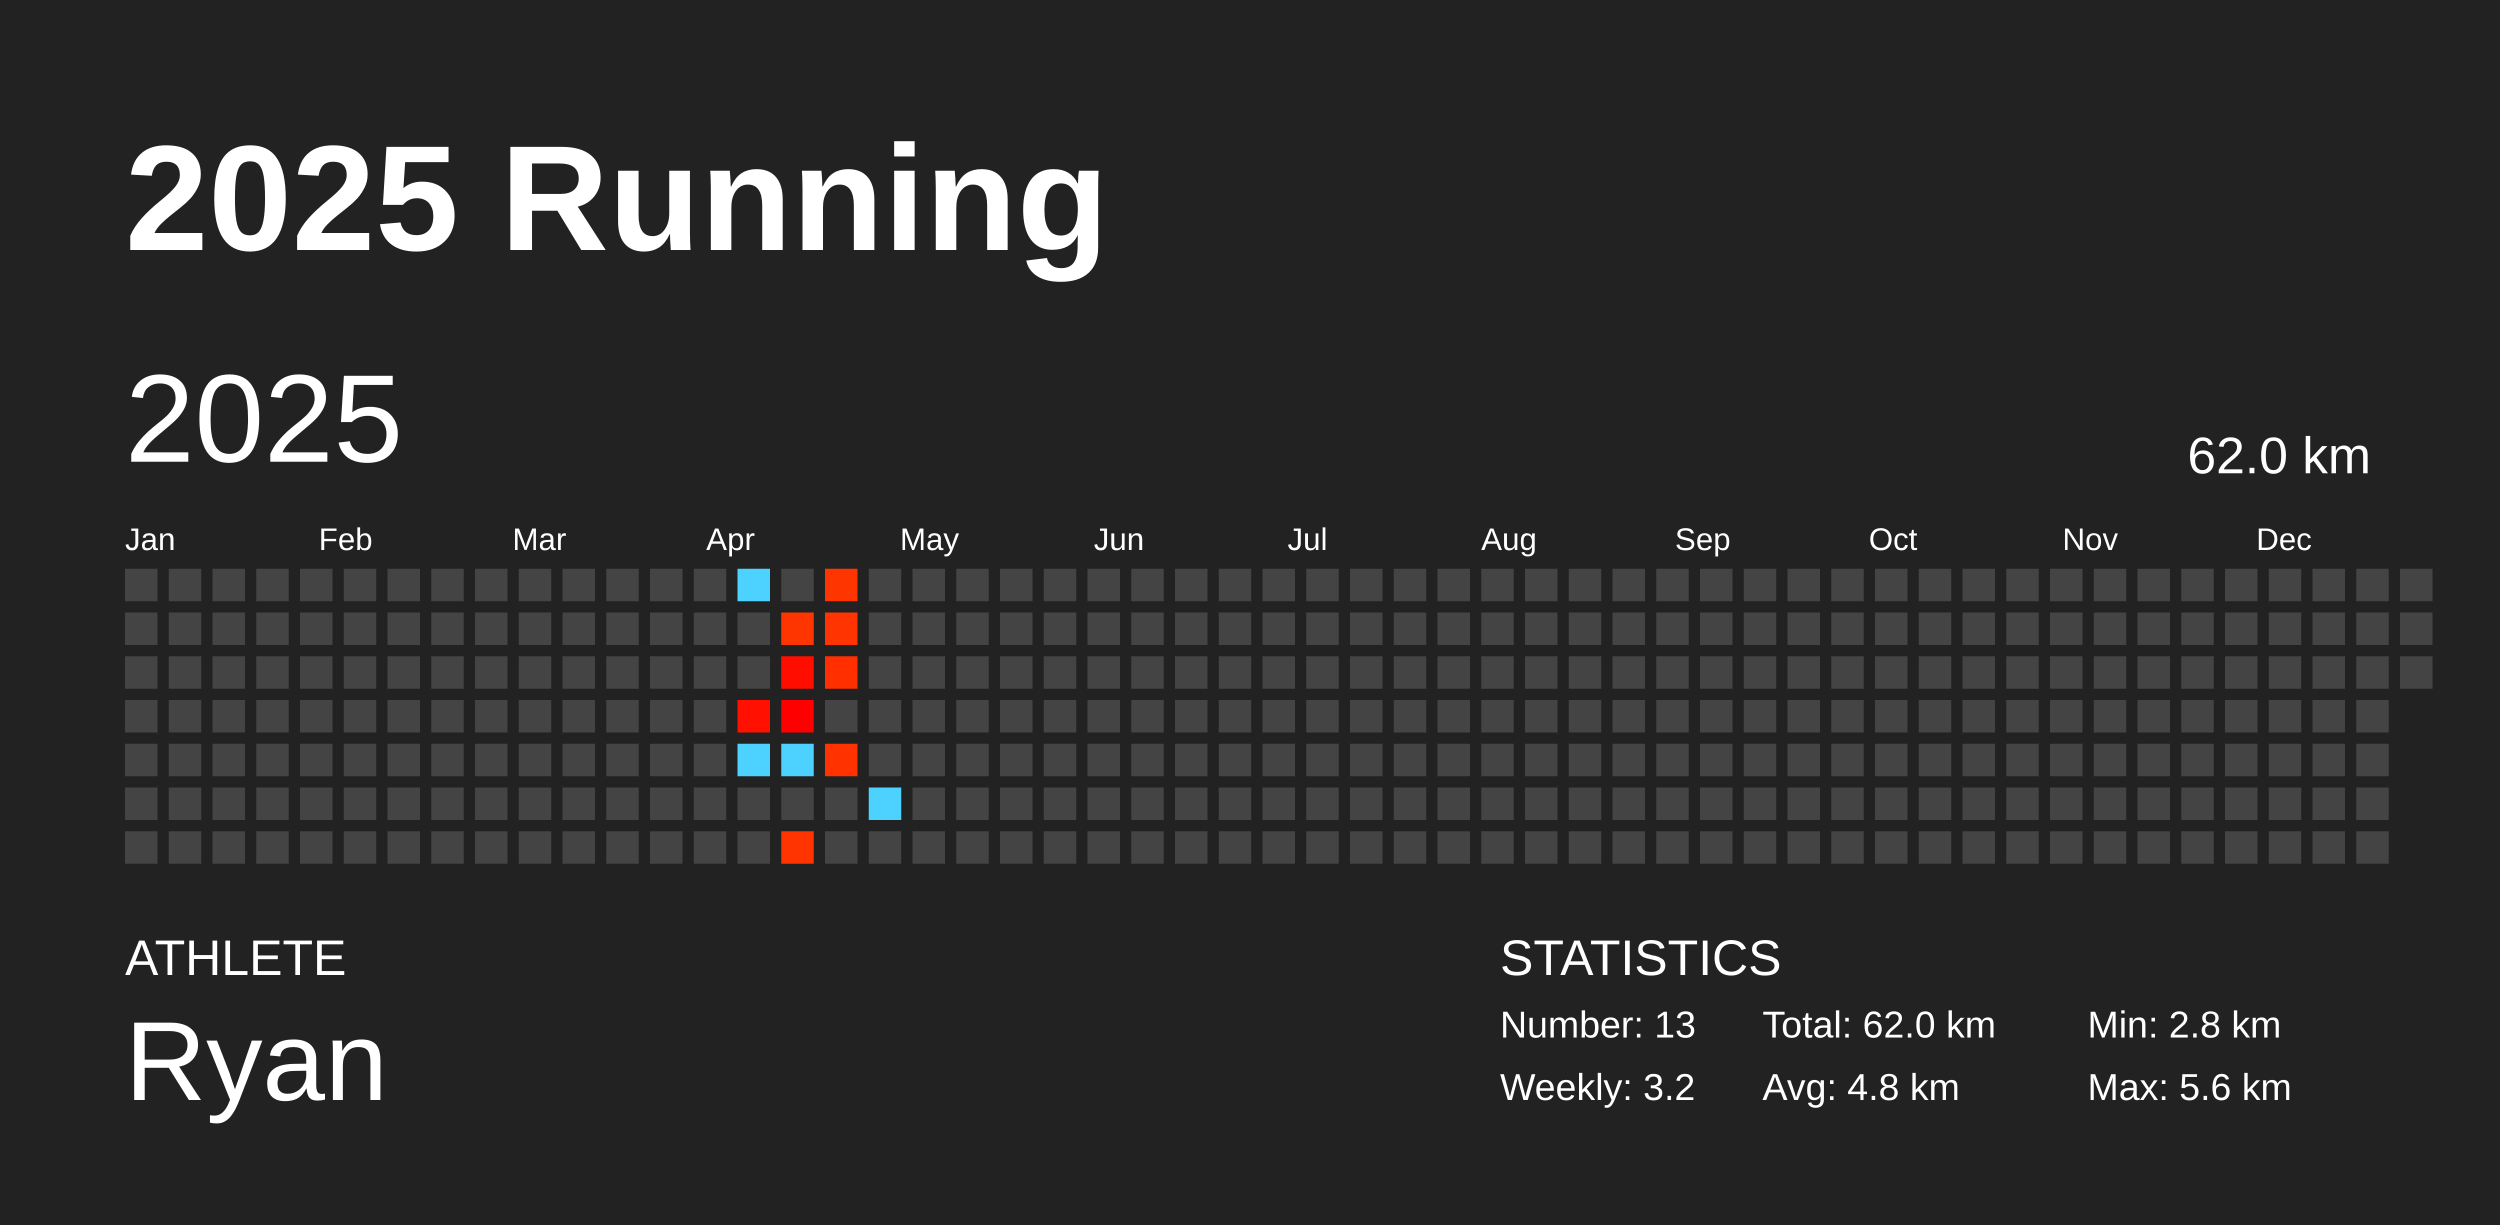
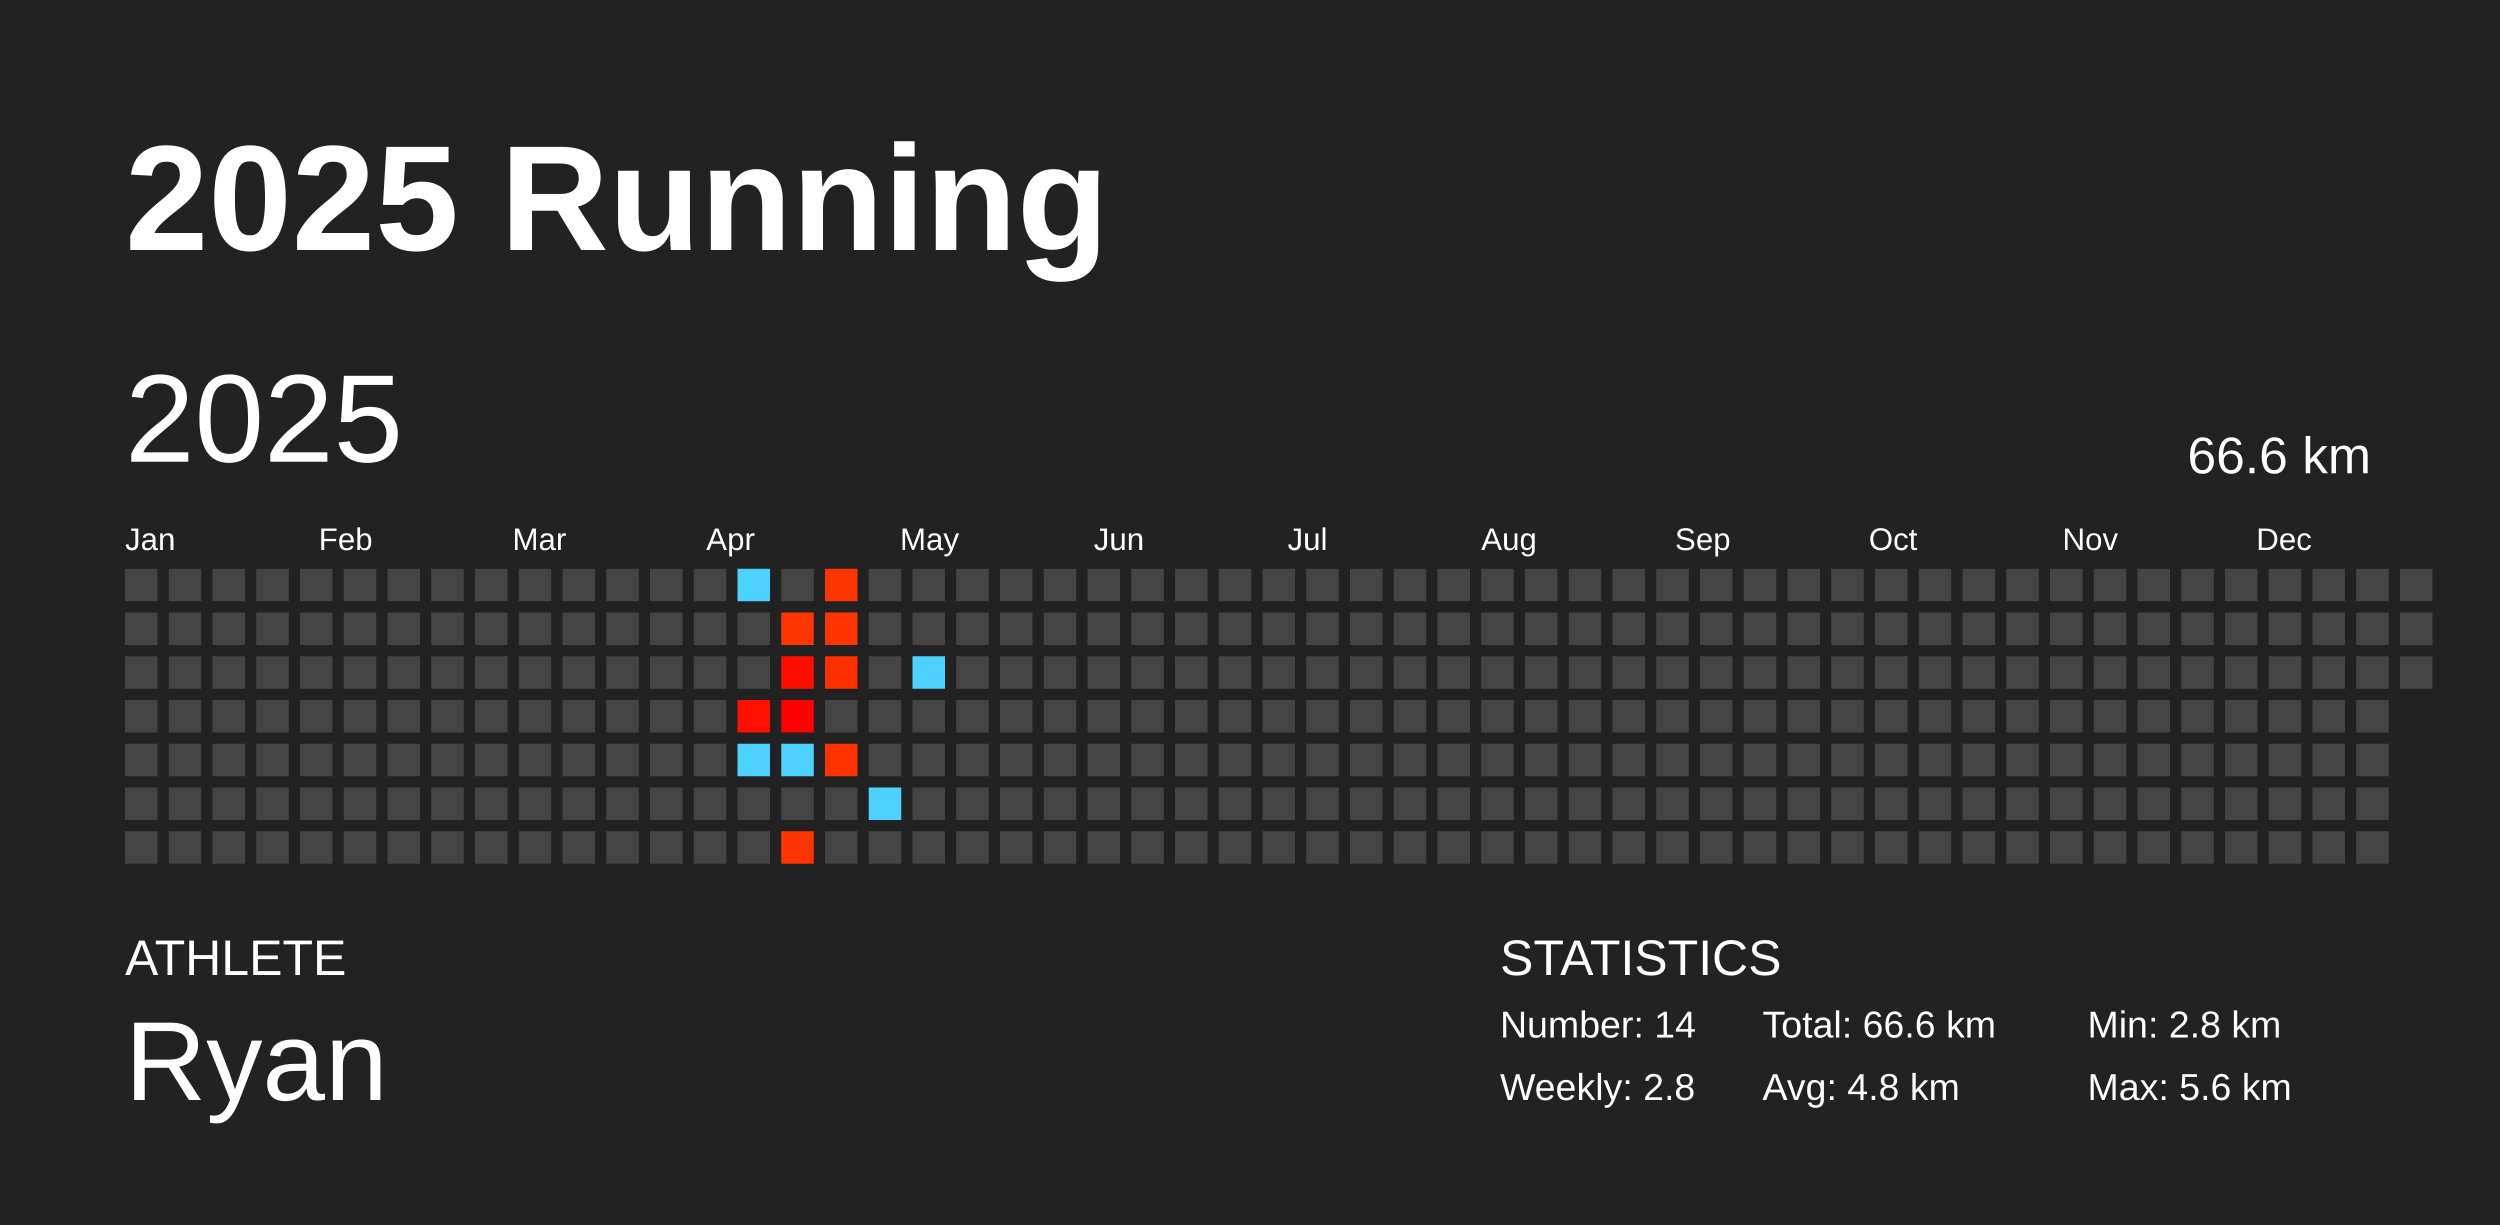
<svg xmlns="http://www.w3.org/2000/svg" baseProfile="full" height="98mm" version="1.1" viewBox="0,0,200,98" width="200mm">
  <defs />
  <rect fill="#222222" height="98" width="200" x="0" y="0" />
  <text fill="#FFFFFF" style="font-size:12px; font-family:Arial; font-weight:bold;" x="10" y="20">2025 Running</text>
  <text fill="#FFFFFF" style="font-size:4px; font-family:Arial" x="10" y="78">ATHLETE</text>
  <text fill="#FFFFFF" style="font-size:9px; font-family:Arial" x="10" y="88">Ryan</text>
  <text fill="#FFFFFF" style="font-size:4px; font-family:Arial" x="120" y="78">STATISTICS</text>
-   <text fill="#FFFFFF" style="font-size:3px; font-family:Arial" x="120" y="83">Number: 13</text>
-   <text fill="#FFFFFF" style="font-size:3px; font-family:Arial" x="120" y="88">Weekly: 3.2</text>
-   <text fill="#FFFFFF" style="font-size:3px; font-family:Arial" x="141" y="83">Total: 62.0 km</text>
+   <text fill="#FFFFFF" style="font-size:3px; font-family:Arial" x="120" y="83">Number: 14</text>
+   <text fill="#FFFFFF" style="font-size:3px; font-family:Arial" x="120" y="88">Weekly: 2.8</text>
+   <text fill="#FFFFFF" style="font-size:3px; font-family:Arial" x="141" y="83">Total: 66.6 km</text>
  <text fill="#FFFFFF" style="font-size:3px; font-family:Arial" x="141" y="88">Avg: 4.8 km</text>
  <text fill="#FFFFFF" style="font-size:3px; font-family:Arial" x="167" y="83">Min: 2.8 km</text>
  <text fill="#FFFFFF" style="font-size:3px; font-family:Arial" x="167" y="88">Max: 5.6 km</text>
  <text dominant-baseline="hanging" fill="#FFFFFF" style="font-size:10.0px; font-family:Arial;" x="10" y="30">2025</text>
-   <text dominant-baseline="hanging" fill="#FFFFFF" style="font-size:4.125px; font-family:Arial;" x="175" y="35">62.0 km</text>
+   <text dominant-baseline="hanging" fill="#FFFFFF" style="font-size:4.125px; font-family:Arial;" x="175" y="35">66.6 km</text>
  <text fill="#FFFFFF" style="font-size:2.5px; font-family:Arial" x="10.0" y="44">Jan</text>
  <text fill="#FFFFFF" style="font-size:2.5px; font-family:Arial" x="25.5" y="44">Feb</text>
  <text fill="#FFFFFF" style="font-size:2.5px; font-family:Arial" x="41.0" y="44">Mar</text>
  <text fill="#FFFFFF" style="font-size:2.5px; font-family:Arial" x="56.5" y="44">Apr</text>
  <text fill="#FFFFFF" style="font-size:2.5px; font-family:Arial" x="72.0" y="44">May</text>
  <text fill="#FFFFFF" style="font-size:2.5px; font-family:Arial" x="87.5" y="44">Jun</text>
  <text fill="#FFFFFF" style="font-size:2.5px; font-family:Arial" x="103.0" y="44">Jul</text>
  <text fill="#FFFFFF" style="font-size:2.5px; font-family:Arial" x="118.5" y="44">Aug</text>
  <text fill="#FFFFFF" style="font-size:2.5px; font-family:Arial" x="134.0" y="44">Sep</text>
  <text fill="#FFFFFF" style="font-size:2.5px; font-family:Arial" x="149.5" y="44">Oct</text>
  <text fill="#FFFFFF" style="font-size:2.5px; font-family:Arial" x="165.0" y="44">Nov</text>
  <text fill="#FFFFFF" style="font-size:2.5px; font-family:Arial" x="180.5" y="44">Dec</text>
  <rect fill="#444444" height="2.6" width="2.6" x="10.0" y="45.5" />
  <rect fill="#444444" height="2.6" width="2.6" x="10.0" y="49.0" />
  <rect fill="#444444" height="2.6" width="2.6" x="10.0" y="52.5" />
  <rect fill="#444444" height="2.6" width="2.6" x="10.0" y="56.0" />
  <rect fill="#444444" height="2.6" width="2.6" x="10.0" y="59.5" />
  <rect fill="#444444" height="2.6" width="2.6" x="10.0" y="63.0" />
  <rect fill="#444444" height="2.6" width="2.6" x="10.0" y="66.5" />
  <rect fill="#444444" height="2.6" width="2.6" x="13.5" y="45.5" />
  <rect fill="#444444" height="2.6" width="2.6" x="13.5" y="49.0" />
  <rect fill="#444444" height="2.6" width="2.6" x="13.5" y="52.5" />
  <rect fill="#444444" height="2.6" width="2.6" x="13.5" y="56.0" />
  <rect fill="#444444" height="2.6" width="2.6" x="13.5" y="59.5" />
  <rect fill="#444444" height="2.6" width="2.6" x="13.5" y="63.0" />
  <rect fill="#444444" height="2.6" width="2.6" x="13.5" y="66.5" />
  <rect fill="#444444" height="2.6" width="2.6" x="17.0" y="45.5" />
  <rect fill="#444444" height="2.6" width="2.6" x="17.0" y="49.0" />
  <rect fill="#444444" height="2.6" width="2.6" x="17.0" y="52.5" />
  <rect fill="#444444" height="2.6" width="2.6" x="17.0" y="56.0" />
  <rect fill="#444444" height="2.6" width="2.6" x="17.0" y="59.5" />
  <rect fill="#444444" height="2.6" width="2.6" x="17.0" y="63.0" />
  <rect fill="#444444" height="2.6" width="2.6" x="17.0" y="66.5" />
  <rect fill="#444444" height="2.6" width="2.6" x="20.5" y="45.5" />
  <rect fill="#444444" height="2.6" width="2.6" x="20.5" y="49.0" />
  <rect fill="#444444" height="2.6" width="2.6" x="20.5" y="52.5" />
  <rect fill="#444444" height="2.6" width="2.6" x="20.5" y="56.0" />
  <rect fill="#444444" height="2.6" width="2.6" x="20.5" y="59.5" />
  <rect fill="#444444" height="2.6" width="2.6" x="20.5" y="63.0" />
  <rect fill="#444444" height="2.6" width="2.6" x="20.5" y="66.5" />
  <rect fill="#444444" height="2.6" width="2.6" x="24.0" y="45.5" />
  <rect fill="#444444" height="2.6" width="2.6" x="24.0" y="49.0" />
  <rect fill="#444444" height="2.6" width="2.6" x="24.0" y="52.5" />
  <rect fill="#444444" height="2.6" width="2.6" x="24.0" y="56.0" />
  <rect fill="#444444" height="2.6" width="2.6" x="24.0" y="59.5" />
  <rect fill="#444444" height="2.6" width="2.6" x="24.0" y="63.0" />
  <rect fill="#444444" height="2.6" width="2.6" x="24.0" y="66.5" />
  <rect fill="#444444" height="2.6" width="2.6" x="27.5" y="45.5" />
  <rect fill="#444444" height="2.6" width="2.6" x="27.5" y="49.0" />
  <rect fill="#444444" height="2.6" width="2.6" x="27.5" y="52.5" />
  <rect fill="#444444" height="2.6" width="2.6" x="27.5" y="56.0" />
  <rect fill="#444444" height="2.6" width="2.6" x="27.5" y="59.5" />
  <rect fill="#444444" height="2.6" width="2.6" x="27.5" y="63.0" />
  <rect fill="#444444" height="2.6" width="2.6" x="27.5" y="66.5" />
  <rect fill="#444444" height="2.6" width="2.6" x="31.0" y="45.5" />
  <rect fill="#444444" height="2.6" width="2.6" x="31.0" y="49.0" />
  <rect fill="#444444" height="2.6" width="2.6" x="31.0" y="52.5" />
  <rect fill="#444444" height="2.6" width="2.6" x="31.0" y="56.0" />
  <rect fill="#444444" height="2.6" width="2.6" x="31.0" y="59.5" />
  <rect fill="#444444" height="2.6" width="2.6" x="31.0" y="63.0" />
  <rect fill="#444444" height="2.6" width="2.6" x="31.0" y="66.5" />
  <rect fill="#444444" height="2.6" width="2.6" x="34.5" y="45.5" />
  <rect fill="#444444" height="2.6" width="2.6" x="34.5" y="49.0" />
  <rect fill="#444444" height="2.6" width="2.6" x="34.5" y="52.5" />
  <rect fill="#444444" height="2.6" width="2.6" x="34.5" y="56.0" />
  <rect fill="#444444" height="2.6" width="2.6" x="34.5" y="59.5" />
  <rect fill="#444444" height="2.6" width="2.6" x="34.5" y="63.0" />
  <rect fill="#444444" height="2.6" width="2.6" x="34.5" y="66.5" />
  <rect fill="#444444" height="2.6" width="2.6" x="38.0" y="45.5" />
  <rect fill="#444444" height="2.6" width="2.6" x="38.0" y="49.0" />
  <rect fill="#444444" height="2.6" width="2.6" x="38.0" y="52.5" />
  <rect fill="#444444" height="2.6" width="2.6" x="38.0" y="56.0" />
  <rect fill="#444444" height="2.6" width="2.6" x="38.0" y="59.5" />
  <rect fill="#444444" height="2.6" width="2.6" x="38.0" y="63.0" />
  <rect fill="#444444" height="2.6" width="2.6" x="38.0" y="66.5" />
  <rect fill="#444444" height="2.6" width="2.6" x="41.5" y="45.5" />
  <rect fill="#444444" height="2.6" width="2.6" x="41.5" y="49.0" />
  <rect fill="#444444" height="2.6" width="2.6" x="41.5" y="52.5" />
  <rect fill="#444444" height="2.6" width="2.6" x="41.5" y="56.0" />
  <rect fill="#444444" height="2.6" width="2.6" x="41.5" y="59.5" />
  <rect fill="#444444" height="2.6" width="2.6" x="41.5" y="63.0" />
  <rect fill="#444444" height="2.6" width="2.6" x="41.5" y="66.5" />
  <rect fill="#444444" height="2.6" width="2.6" x="45.0" y="45.5" />
  <rect fill="#444444" height="2.6" width="2.6" x="45.0" y="49.0" />
  <rect fill="#444444" height="2.6" width="2.6" x="45.0" y="52.5" />
  <rect fill="#444444" height="2.6" width="2.6" x="45.0" y="56.0" />
  <rect fill="#444444" height="2.6" width="2.6" x="45.0" y="59.5" />
  <rect fill="#444444" height="2.6" width="2.6" x="45.0" y="63.0" />
  <rect fill="#444444" height="2.6" width="2.6" x="45.0" y="66.5" />
  <rect fill="#444444" height="2.6" width="2.6" x="48.5" y="45.5" />
  <rect fill="#444444" height="2.6" width="2.6" x="48.5" y="49.0" />
  <rect fill="#444444" height="2.6" width="2.6" x="48.5" y="52.5" />
  <rect fill="#444444" height="2.6" width="2.6" x="48.5" y="56.0" />
  <rect fill="#444444" height="2.6" width="2.6" x="48.5" y="59.5" />
  <rect fill="#444444" height="2.6" width="2.6" x="48.5" y="63.0" />
  <rect fill="#444444" height="2.6" width="2.6" x="48.5" y="66.5" />
  <rect fill="#444444" height="2.6" width="2.6" x="52.0" y="45.5" />
  <rect fill="#444444" height="2.6" width="2.6" x="52.0" y="49.0" />
  <rect fill="#444444" height="2.6" width="2.6" x="52.0" y="52.5" />
  <rect fill="#444444" height="2.6" width="2.6" x="52.0" y="56.0" />
  <rect fill="#444444" height="2.6" width="2.6" x="52.0" y="59.5" />
  <rect fill="#444444" height="2.6" width="2.6" x="52.0" y="63.0" />
  <rect fill="#444444" height="2.6" width="2.6" x="52.0" y="66.5" />
  <rect fill="#444444" height="2.6" width="2.6" x="55.5" y="45.5" />
  <rect fill="#444444" height="2.6" width="2.6" x="55.5" y="49.0" />
  <rect fill="#444444" height="2.6" width="2.6" x="55.5" y="52.5" />
  <rect fill="#444444" height="2.6" width="2.6" x="55.5" y="56.0" />
  <rect fill="#444444" height="2.6" width="2.6" x="55.5" y="59.5" />
  <rect fill="#444444" height="2.6" width="2.6" x="55.5" y="63.0" />
  <rect fill="#444444" height="2.6" width="2.6" x="55.5" y="66.5" />
  <rect fill="#4dd2ff" height="2.6" width="2.6" x="59.0" y="45.5" />
  <rect fill="#444444" height="2.6" width="2.6" x="59.0" y="49.0" />
  <rect fill="#444444" height="2.6" width="2.6" x="59.0" y="52.5" />
  <rect fill="#ff1000" height="2.6" width="2.6" x="59.0" y="56.0" />
  <rect fill="#4dd2ff" height="2.6" width="2.6" x="59.0" y="59.5" />
  <rect fill="#444444" height="2.6" width="2.6" x="59.0" y="63.0" />
  <rect fill="#444444" height="2.6" width="2.6" x="59.0" y="66.5" />
  <rect fill="#444444" height="2.6" width="2.6" x="62.5" y="45.5" />
  <rect fill="#ff3500" height="2.6" width="2.6" x="62.5" y="49.0" />
  <rect fill="#ff0e00" height="2.6" width="2.6" x="62.5" y="52.5" />
  <rect fill="#ff0000" height="2.6" width="2.6" x="62.5" y="56.0" />
  <rect fill="#4dd2ff" height="2.6" width="2.6" x="62.5" y="59.5" />
  <rect fill="#444444" height="2.6" width="2.6" x="62.5" y="63.0" />
  <rect fill="#ff3400" height="2.6" width="2.6" x="62.5" y="66.5" />
  <rect fill="#ff3500" height="2.6" width="2.6" x="66.0" y="45.5" />
  <rect fill="#ff3400" height="2.6" width="2.6" x="66.0" y="49.0" />
  <rect fill="#ff2f00" height="2.6" width="2.6" x="66.0" y="52.5" />
  <rect fill="#444444" height="2.6" width="2.6" x="66.0" y="56.0" />
  <rect fill="#ff3200" height="2.6" width="2.6" x="66.0" y="59.5" />
  <rect fill="#444444" height="2.6" width="2.6" x="66.0" y="63.0" />
  <rect fill="#444444" height="2.6" width="2.6" x="66.0" y="66.5" />
  <rect fill="#444444" height="2.6" width="2.6" x="69.5" y="45.5" />
  <rect fill="#444444" height="2.6" width="2.6" x="69.5" y="49.0" />
  <rect fill="#444444" height="2.6" width="2.6" x="69.5" y="52.5" />
  <rect fill="#444444" height="2.6" width="2.6" x="69.5" y="56.0" />
  <rect fill="#444444" height="2.6" width="2.6" x="69.5" y="59.5" />
  <rect fill="#4dd2ff" height="2.6" width="2.6" x="69.5" y="63.0" />
  <rect fill="#444444" height="2.6" width="2.6" x="69.5" y="66.5" />
  <rect fill="#444444" height="2.6" width="2.6" x="73.0" y="45.5" />
  <rect fill="#444444" height="2.6" width="2.6" x="73.0" y="49.0" />
-   <rect fill="#444444" height="2.6" width="2.6" x="73.0" y="52.5" />
+   <rect fill="#4dd2ff" height="2.6" width="2.6" x="73.0" y="52.5" />
  <rect fill="#444444" height="2.6" width="2.6" x="73.0" y="56.0" />
  <rect fill="#444444" height="2.6" width="2.6" x="73.0" y="59.5" />
  <rect fill="#444444" height="2.6" width="2.6" x="73.0" y="63.0" />
  <rect fill="#444444" height="2.6" width="2.6" x="73.0" y="66.5" />
  <rect fill="#444444" height="2.6" width="2.6" x="76.5" y="45.5" />
  <rect fill="#444444" height="2.6" width="2.6" x="76.5" y="49.0" />
  <rect fill="#444444" height="2.6" width="2.6" x="76.5" y="52.5" />
  <rect fill="#444444" height="2.6" width="2.6" x="76.5" y="56.0" />
  <rect fill="#444444" height="2.6" width="2.6" x="76.5" y="59.5" />
  <rect fill="#444444" height="2.6" width="2.6" x="76.5" y="63.0" />
  <rect fill="#444444" height="2.6" width="2.6" x="76.5" y="66.5" />
  <rect fill="#444444" height="2.6" width="2.6" x="80.0" y="45.5" />
  <rect fill="#444444" height="2.6" width="2.6" x="80.0" y="49.0" />
  <rect fill="#444444" height="2.6" width="2.6" x="80.0" y="52.5" />
  <rect fill="#444444" height="2.6" width="2.6" x="80.0" y="56.0" />
  <rect fill="#444444" height="2.6" width="2.6" x="80.0" y="59.5" />
  <rect fill="#444444" height="2.6" width="2.6" x="80.0" y="63.0" />
  <rect fill="#444444" height="2.6" width="2.6" x="80.0" y="66.5" />
  <rect fill="#444444" height="2.6" width="2.6" x="83.5" y="45.5" />
  <rect fill="#444444" height="2.6" width="2.6" x="83.5" y="49.0" />
  <rect fill="#444444" height="2.6" width="2.6" x="83.5" y="52.5" />
  <rect fill="#444444" height="2.6" width="2.6" x="83.5" y="56.0" />
  <rect fill="#444444" height="2.6" width="2.6" x="83.5" y="59.5" />
  <rect fill="#444444" height="2.6" width="2.6" x="83.5" y="63.0" />
  <rect fill="#444444" height="2.6" width="2.6" x="83.5" y="66.5" />
  <rect fill="#444444" height="2.6" width="2.6" x="87.0" y="45.5" />
  <rect fill="#444444" height="2.6" width="2.6" x="87.0" y="49.0" />
  <rect fill="#444444" height="2.6" width="2.6" x="87.0" y="52.5" />
  <rect fill="#444444" height="2.6" width="2.6" x="87.0" y="56.0" />
  <rect fill="#444444" height="2.6" width="2.6" x="87.0" y="59.5" />
  <rect fill="#444444" height="2.6" width="2.6" x="87.0" y="63.0" />
  <rect fill="#444444" height="2.6" width="2.6" x="87.0" y="66.5" />
  <rect fill="#444444" height="2.6" width="2.6" x="90.5" y="45.5" />
  <rect fill="#444444" height="2.6" width="2.6" x="90.5" y="49.0" />
  <rect fill="#444444" height="2.6" width="2.6" x="90.5" y="52.5" />
  <rect fill="#444444" height="2.6" width="2.6" x="90.5" y="56.0" />
  <rect fill="#444444" height="2.6" width="2.6" x="90.5" y="59.5" />
  <rect fill="#444444" height="2.6" width="2.6" x="90.5" y="63.0" />
  <rect fill="#444444" height="2.6" width="2.6" x="90.5" y="66.5" />
  <rect fill="#444444" height="2.6" width="2.6" x="94.0" y="45.5" />
  <rect fill="#444444" height="2.6" width="2.6" x="94.0" y="49.0" />
  <rect fill="#444444" height="2.6" width="2.6" x="94.0" y="52.5" />
  <rect fill="#444444" height="2.6" width="2.6" x="94.0" y="56.0" />
  <rect fill="#444444" height="2.6" width="2.6" x="94.0" y="59.5" />
  <rect fill="#444444" height="2.6" width="2.6" x="94.0" y="63.0" />
  <rect fill="#444444" height="2.6" width="2.6" x="94.0" y="66.5" />
  <rect fill="#444444" height="2.6" width="2.6" x="97.5" y="45.5" />
  <rect fill="#444444" height="2.6" width="2.6" x="97.5" y="49.0" />
  <rect fill="#444444" height="2.6" width="2.6" x="97.5" y="52.5" />
  <rect fill="#444444" height="2.6" width="2.6" x="97.5" y="56.0" />
  <rect fill="#444444" height="2.6" width="2.6" x="97.5" y="59.5" />
  <rect fill="#444444" height="2.6" width="2.6" x="97.5" y="63.0" />
  <rect fill="#444444" height="2.6" width="2.6" x="97.5" y="66.5" />
  <rect fill="#444444" height="2.6" width="2.6" x="101.0" y="45.5" />
  <rect fill="#444444" height="2.6" width="2.6" x="101.0" y="49.0" />
  <rect fill="#444444" height="2.6" width="2.6" x="101.0" y="52.5" />
  <rect fill="#444444" height="2.6" width="2.6" x="101.0" y="56.0" />
  <rect fill="#444444" height="2.6" width="2.6" x="101.0" y="59.5" />
  <rect fill="#444444" height="2.6" width="2.6" x="101.0" y="63.0" />
  <rect fill="#444444" height="2.6" width="2.6" x="101.0" y="66.5" />
  <rect fill="#444444" height="2.6" width="2.6" x="104.5" y="45.5" />
  <rect fill="#444444" height="2.6" width="2.6" x="104.5" y="49.0" />
  <rect fill="#444444" height="2.6" width="2.6" x="104.5" y="52.5" />
  <rect fill="#444444" height="2.6" width="2.6" x="104.5" y="56.0" />
  <rect fill="#444444" height="2.6" width="2.6" x="104.5" y="59.5" />
  <rect fill="#444444" height="2.6" width="2.6" x="104.5" y="63.0" />
  <rect fill="#444444" height="2.6" width="2.6" x="104.5" y="66.5" />
  <rect fill="#444444" height="2.6" width="2.6" x="108.0" y="45.5" />
  <rect fill="#444444" height="2.6" width="2.6" x="108.0" y="49.0" />
  <rect fill="#444444" height="2.6" width="2.6" x="108.0" y="52.5" />
  <rect fill="#444444" height="2.6" width="2.6" x="108.0" y="56.0" />
  <rect fill="#444444" height="2.6" width="2.6" x="108.0" y="59.5" />
  <rect fill="#444444" height="2.6" width="2.6" x="108.0" y="63.0" />
  <rect fill="#444444" height="2.6" width="2.6" x="108.0" y="66.5" />
  <rect fill="#444444" height="2.6" width="2.6" x="111.5" y="45.5" />
  <rect fill="#444444" height="2.6" width="2.6" x="111.5" y="49.0" />
  <rect fill="#444444" height="2.6" width="2.6" x="111.5" y="52.5" />
  <rect fill="#444444" height="2.6" width="2.6" x="111.5" y="56.0" />
  <rect fill="#444444" height="2.6" width="2.6" x="111.5" y="59.5" />
  <rect fill="#444444" height="2.6" width="2.6" x="111.5" y="63.0" />
  <rect fill="#444444" height="2.6" width="2.6" x="111.5" y="66.5" />
  <rect fill="#444444" height="2.6" width="2.6" x="115.0" y="45.5" />
  <rect fill="#444444" height="2.6" width="2.6" x="115.0" y="49.0" />
  <rect fill="#444444" height="2.6" width="2.6" x="115.0" y="52.5" />
  <rect fill="#444444" height="2.6" width="2.6" x="115.0" y="56.0" />
  <rect fill="#444444" height="2.6" width="2.6" x="115.0" y="59.5" />
  <rect fill="#444444" height="2.6" width="2.6" x="115.0" y="63.0" />
  <rect fill="#444444" height="2.6" width="2.6" x="115.0" y="66.5" />
  <rect fill="#444444" height="2.6" width="2.6" x="118.5" y="45.5" />
  <rect fill="#444444" height="2.6" width="2.6" x="118.5" y="49.0" />
  <rect fill="#444444" height="2.6" width="2.6" x="118.5" y="52.5" />
  <rect fill="#444444" height="2.6" width="2.6" x="118.5" y="56.0" />
  <rect fill="#444444" height="2.6" width="2.6" x="118.5" y="59.5" />
  <rect fill="#444444" height="2.6" width="2.6" x="118.5" y="63.0" />
  <rect fill="#444444" height="2.6" width="2.6" x="118.5" y="66.5" />
  <rect fill="#444444" height="2.6" width="2.6" x="122.0" y="45.5" />
  <rect fill="#444444" height="2.6" width="2.6" x="122.0" y="49.0" />
  <rect fill="#444444" height="2.6" width="2.6" x="122.0" y="52.5" />
  <rect fill="#444444" height="2.6" width="2.6" x="122.0" y="56.0" />
  <rect fill="#444444" height="2.6" width="2.6" x="122.0" y="59.5" />
  <rect fill="#444444" height="2.6" width="2.6" x="122.0" y="63.0" />
  <rect fill="#444444" height="2.6" width="2.6" x="122.0" y="66.5" />
  <rect fill="#444444" height="2.6" width="2.6" x="125.5" y="45.5" />
  <rect fill="#444444" height="2.6" width="2.6" x="125.5" y="49.0" />
  <rect fill="#444444" height="2.6" width="2.6" x="125.5" y="52.5" />
  <rect fill="#444444" height="2.6" width="2.6" x="125.5" y="56.0" />
  <rect fill="#444444" height="2.6" width="2.6" x="125.5" y="59.5" />
  <rect fill="#444444" height="2.6" width="2.6" x="125.5" y="63.0" />
  <rect fill="#444444" height="2.6" width="2.6" x="125.5" y="66.5" />
  <rect fill="#444444" height="2.6" width="2.6" x="129.0" y="45.5" />
  <rect fill="#444444" height="2.6" width="2.6" x="129.0" y="49.0" />
  <rect fill="#444444" height="2.6" width="2.6" x="129.0" y="52.5" />
  <rect fill="#444444" height="2.6" width="2.6" x="129.0" y="56.0" />
  <rect fill="#444444" height="2.6" width="2.6" x="129.0" y="59.5" />
  <rect fill="#444444" height="2.6" width="2.6" x="129.0" y="63.0" />
  <rect fill="#444444" height="2.6" width="2.6" x="129.0" y="66.5" />
  <rect fill="#444444" height="2.6" width="2.6" x="132.5" y="45.5" />
  <rect fill="#444444" height="2.6" width="2.6" x="132.5" y="49.0" />
  <rect fill="#444444" height="2.6" width="2.6" x="132.5" y="52.5" />
  <rect fill="#444444" height="2.6" width="2.6" x="132.5" y="56.0" />
  <rect fill="#444444" height="2.6" width="2.6" x="132.5" y="59.5" />
  <rect fill="#444444" height="2.6" width="2.6" x="132.5" y="63.0" />
  <rect fill="#444444" height="2.6" width="2.6" x="132.5" y="66.5" />
  <rect fill="#444444" height="2.6" width="2.6" x="136.0" y="45.5" />
  <rect fill="#444444" height="2.6" width="2.6" x="136.0" y="49.0" />
  <rect fill="#444444" height="2.6" width="2.6" x="136.0" y="52.5" />
  <rect fill="#444444" height="2.6" width="2.6" x="136.0" y="56.0" />
  <rect fill="#444444" height="2.6" width="2.6" x="136.0" y="59.5" />
  <rect fill="#444444" height="2.6" width="2.6" x="136.0" y="63.0" />
  <rect fill="#444444" height="2.6" width="2.6" x="136.0" y="66.5" />
  <rect fill="#444444" height="2.6" width="2.6" x="139.5" y="45.5" />
  <rect fill="#444444" height="2.6" width="2.6" x="139.5" y="49.0" />
  <rect fill="#444444" height="2.6" width="2.6" x="139.5" y="52.5" />
  <rect fill="#444444" height="2.6" width="2.6" x="139.5" y="56.0" />
  <rect fill="#444444" height="2.6" width="2.6" x="139.5" y="59.5" />
  <rect fill="#444444" height="2.6" width="2.6" x="139.5" y="63.0" />
  <rect fill="#444444" height="2.6" width="2.6" x="139.5" y="66.5" />
  <rect fill="#444444" height="2.6" width="2.6" x="143.0" y="45.5" />
  <rect fill="#444444" height="2.6" width="2.6" x="143.0" y="49.0" />
  <rect fill="#444444" height="2.6" width="2.6" x="143.0" y="52.5" />
  <rect fill="#444444" height="2.6" width="2.6" x="143.0" y="56.0" />
  <rect fill="#444444" height="2.6" width="2.6" x="143.0" y="59.5" />
  <rect fill="#444444" height="2.6" width="2.6" x="143.0" y="63.0" />
  <rect fill="#444444" height="2.6" width="2.6" x="143.0" y="66.5" />
  <rect fill="#444444" height="2.6" width="2.6" x="146.5" y="45.5" />
  <rect fill="#444444" height="2.6" width="2.6" x="146.5" y="49.0" />
  <rect fill="#444444" height="2.6" width="2.6" x="146.5" y="52.5" />
  <rect fill="#444444" height="2.6" width="2.6" x="146.5" y="56.0" />
  <rect fill="#444444" height="2.6" width="2.6" x="146.5" y="59.5" />
  <rect fill="#444444" height="2.6" width="2.6" x="146.5" y="63.0" />
  <rect fill="#444444" height="2.6" width="2.6" x="146.5" y="66.5" />
  <rect fill="#444444" height="2.6" width="2.6" x="150.0" y="45.5" />
  <rect fill="#444444" height="2.6" width="2.6" x="150.0" y="49.0" />
  <rect fill="#444444" height="2.6" width="2.6" x="150.0" y="52.5" />
  <rect fill="#444444" height="2.6" width="2.6" x="150.0" y="56.0" />
  <rect fill="#444444" height="2.6" width="2.6" x="150.0" y="59.5" />
  <rect fill="#444444" height="2.6" width="2.6" x="150.0" y="63.0" />
  <rect fill="#444444" height="2.6" width="2.6" x="150.0" y="66.5" />
  <rect fill="#444444" height="2.6" width="2.6" x="153.5" y="45.5" />
  <rect fill="#444444" height="2.6" width="2.6" x="153.5" y="49.0" />
  <rect fill="#444444" height="2.6" width="2.6" x="153.5" y="52.5" />
  <rect fill="#444444" height="2.6" width="2.6" x="153.5" y="56.0" />
  <rect fill="#444444" height="2.6" width="2.6" x="153.5" y="59.5" />
  <rect fill="#444444" height="2.6" width="2.6" x="153.5" y="63.0" />
  <rect fill="#444444" height="2.6" width="2.6" x="153.5" y="66.5" />
  <rect fill="#444444" height="2.6" width="2.6" x="157.0" y="45.5" />
  <rect fill="#444444" height="2.6" width="2.6" x="157.0" y="49.0" />
  <rect fill="#444444" height="2.6" width="2.6" x="157.0" y="52.5" />
  <rect fill="#444444" height="2.6" width="2.6" x="157.0" y="56.0" />
  <rect fill="#444444" height="2.6" width="2.6" x="157.0" y="59.5" />
  <rect fill="#444444" height="2.6" width="2.6" x="157.0" y="63.0" />
  <rect fill="#444444" height="2.6" width="2.6" x="157.0" y="66.5" />
  <rect fill="#444444" height="2.6" width="2.6" x="160.5" y="45.5" />
  <rect fill="#444444" height="2.6" width="2.6" x="160.5" y="49.0" />
  <rect fill="#444444" height="2.6" width="2.6" x="160.5" y="52.5" />
  <rect fill="#444444" height="2.6" width="2.6" x="160.5" y="56.0" />
  <rect fill="#444444" height="2.6" width="2.6" x="160.5" y="59.5" />
  <rect fill="#444444" height="2.6" width="2.6" x="160.5" y="63.0" />
  <rect fill="#444444" height="2.6" width="2.6" x="160.5" y="66.5" />
  <rect fill="#444444" height="2.6" width="2.6" x="164.0" y="45.5" />
  <rect fill="#444444" height="2.6" width="2.6" x="164.0" y="49.0" />
  <rect fill="#444444" height="2.6" width="2.6" x="164.0" y="52.5" />
  <rect fill="#444444" height="2.6" width="2.6" x="164.0" y="56.0" />
  <rect fill="#444444" height="2.6" width="2.6" x="164.0" y="59.5" />
  <rect fill="#444444" height="2.6" width="2.6" x="164.0" y="63.0" />
  <rect fill="#444444" height="2.6" width="2.6" x="164.0" y="66.5" />
  <rect fill="#444444" height="2.6" width="2.6" x="167.5" y="45.5" />
  <rect fill="#444444" height="2.6" width="2.6" x="167.5" y="49.0" />
  <rect fill="#444444" height="2.6" width="2.6" x="167.5" y="52.5" />
  <rect fill="#444444" height="2.6" width="2.6" x="167.5" y="56.0" />
  <rect fill="#444444" height="2.6" width="2.6" x="167.5" y="59.5" />
  <rect fill="#444444" height="2.6" width="2.6" x="167.5" y="63.0" />
  <rect fill="#444444" height="2.6" width="2.6" x="167.5" y="66.5" />
  <rect fill="#444444" height="2.6" width="2.6" x="171.0" y="45.5" />
  <rect fill="#444444" height="2.6" width="2.6" x="171.0" y="49.0" />
  <rect fill="#444444" height="2.6" width="2.6" x="171.0" y="52.5" />
  <rect fill="#444444" height="2.6" width="2.6" x="171.0" y="56.0" />
  <rect fill="#444444" height="2.6" width="2.6" x="171.0" y="59.5" />
  <rect fill="#444444" height="2.6" width="2.6" x="171.0" y="63.0" />
  <rect fill="#444444" height="2.6" width="2.6" x="171.0" y="66.5" />
  <rect fill="#444444" height="2.6" width="2.6" x="174.5" y="45.5" />
  <rect fill="#444444" height="2.6" width="2.6" x="174.5" y="49.0" />
  <rect fill="#444444" height="2.6" width="2.6" x="174.5" y="52.5" />
  <rect fill="#444444" height="2.6" width="2.6" x="174.5" y="56.0" />
  <rect fill="#444444" height="2.6" width="2.6" x="174.5" y="59.5" />
  <rect fill="#444444" height="2.6" width="2.6" x="174.5" y="63.0" />
  <rect fill="#444444" height="2.6" width="2.6" x="174.5" y="66.5" />
  <rect fill="#444444" height="2.6" width="2.6" x="178.0" y="45.5" />
  <rect fill="#444444" height="2.6" width="2.6" x="178.0" y="49.0" />
  <rect fill="#444444" height="2.6" width="2.6" x="178.0" y="52.5" />
  <rect fill="#444444" height="2.6" width="2.6" x="178.0" y="56.0" />
  <rect fill="#444444" height="2.6" width="2.6" x="178.0" y="59.5" />
  <rect fill="#444444" height="2.6" width="2.6" x="178.0" y="63.0" />
  <rect fill="#444444" height="2.6" width="2.6" x="178.0" y="66.5" />
  <rect fill="#444444" height="2.6" width="2.6" x="181.5" y="45.5" />
  <rect fill="#444444" height="2.6" width="2.6" x="181.5" y="49.0" />
  <rect fill="#444444" height="2.6" width="2.6" x="181.5" y="52.5" />
  <rect fill="#444444" height="2.6" width="2.6" x="181.5" y="56.0" />
  <rect fill="#444444" height="2.6" width="2.6" x="181.5" y="59.5" />
  <rect fill="#444444" height="2.6" width="2.6" x="181.5" y="63.0" />
  <rect fill="#444444" height="2.6" width="2.6" x="181.5" y="66.5" />
  <rect fill="#444444" height="2.6" width="2.6" x="185.0" y="45.5" />
  <rect fill="#444444" height="2.6" width="2.6" x="185.0" y="49.0" />
  <rect fill="#444444" height="2.6" width="2.6" x="185.0" y="52.5" />
  <rect fill="#444444" height="2.6" width="2.6" x="185.0" y="56.0" />
  <rect fill="#444444" height="2.6" width="2.6" x="185.0" y="59.5" />
  <rect fill="#444444" height="2.6" width="2.6" x="185.0" y="63.0" />
  <rect fill="#444444" height="2.6" width="2.6" x="185.0" y="66.5" />
  <rect fill="#444444" height="2.6" width="2.6" x="188.5" y="45.5" />
  <rect fill="#444444" height="2.6" width="2.6" x="188.5" y="49.0" />
  <rect fill="#444444" height="2.6" width="2.6" x="188.5" y="52.5" />
  <rect fill="#444444" height="2.6" width="2.6" x="188.5" y="56.0" />
  <rect fill="#444444" height="2.6" width="2.6" x="188.5" y="59.5" />
  <rect fill="#444444" height="2.6" width="2.6" x="188.5" y="63.0" />
  <rect fill="#444444" height="2.6" width="2.6" x="188.5" y="66.5" />
  <rect fill="#444444" height="2.6" width="2.6" x="192.0" y="45.5" />
  <rect fill="#444444" height="2.6" width="2.6" x="192.0" y="49.0" />
  <rect fill="#444444" height="2.6" width="2.6" x="192.0" y="52.5" />
</svg>
